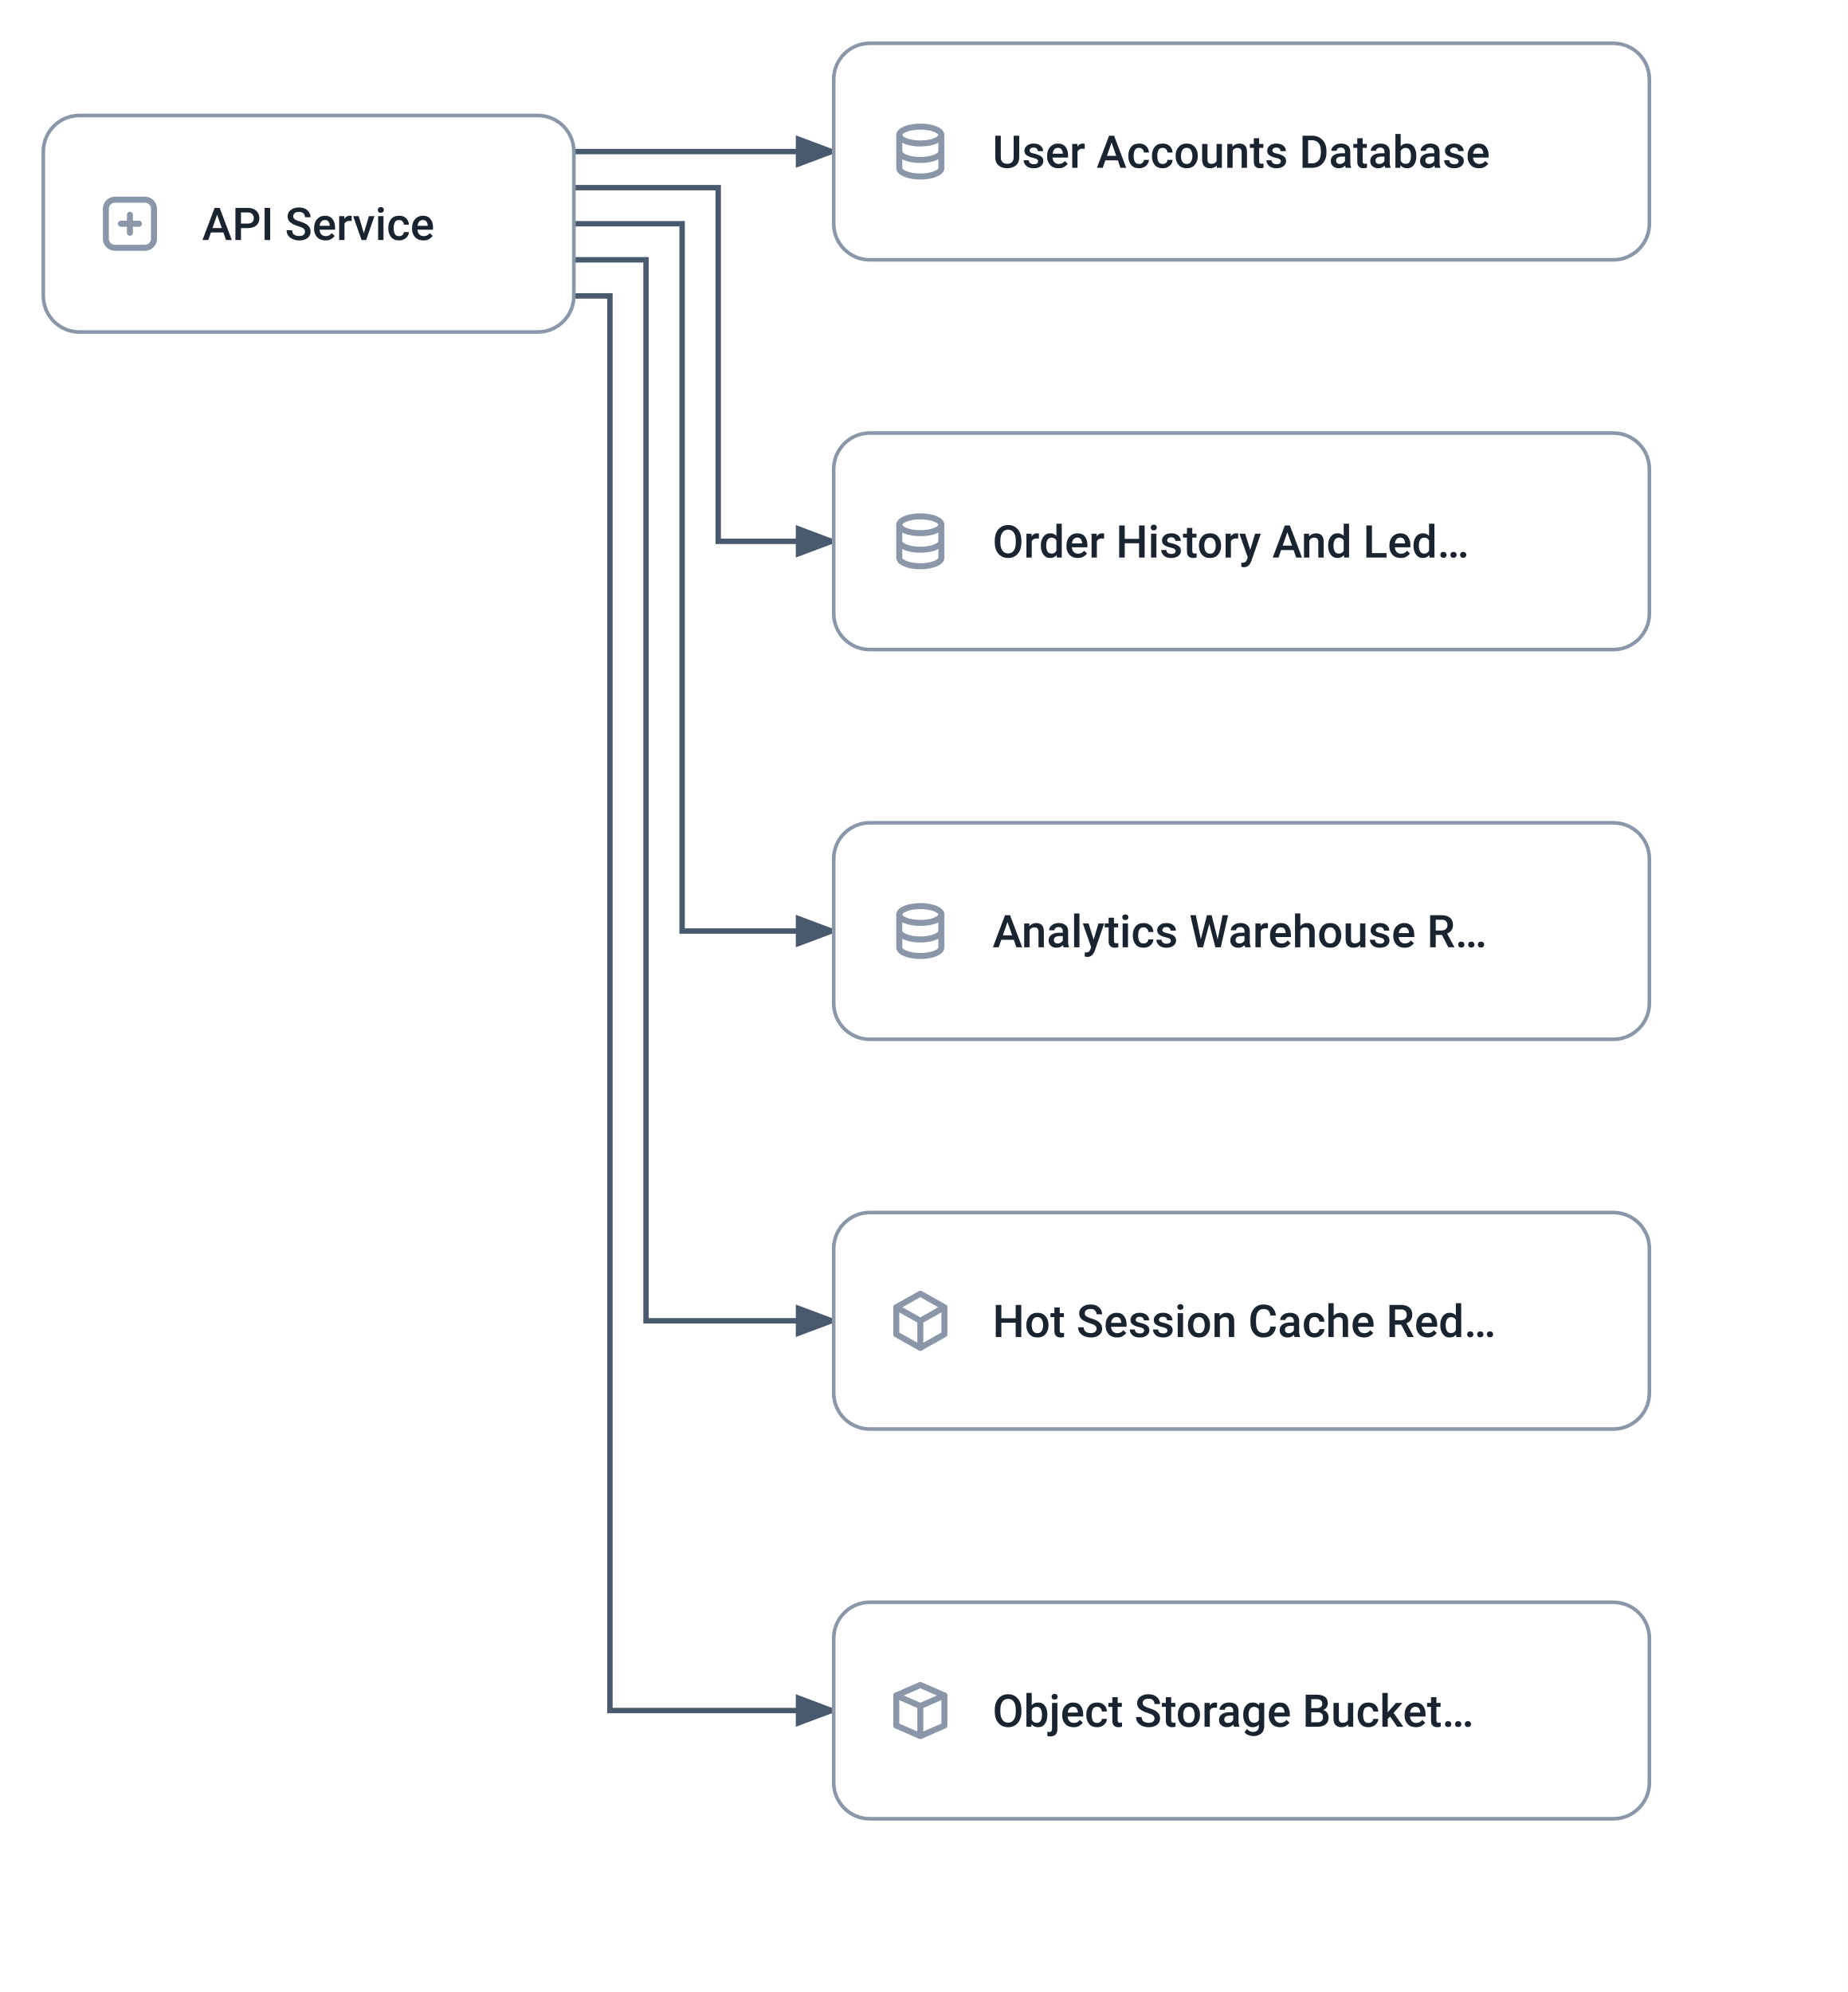
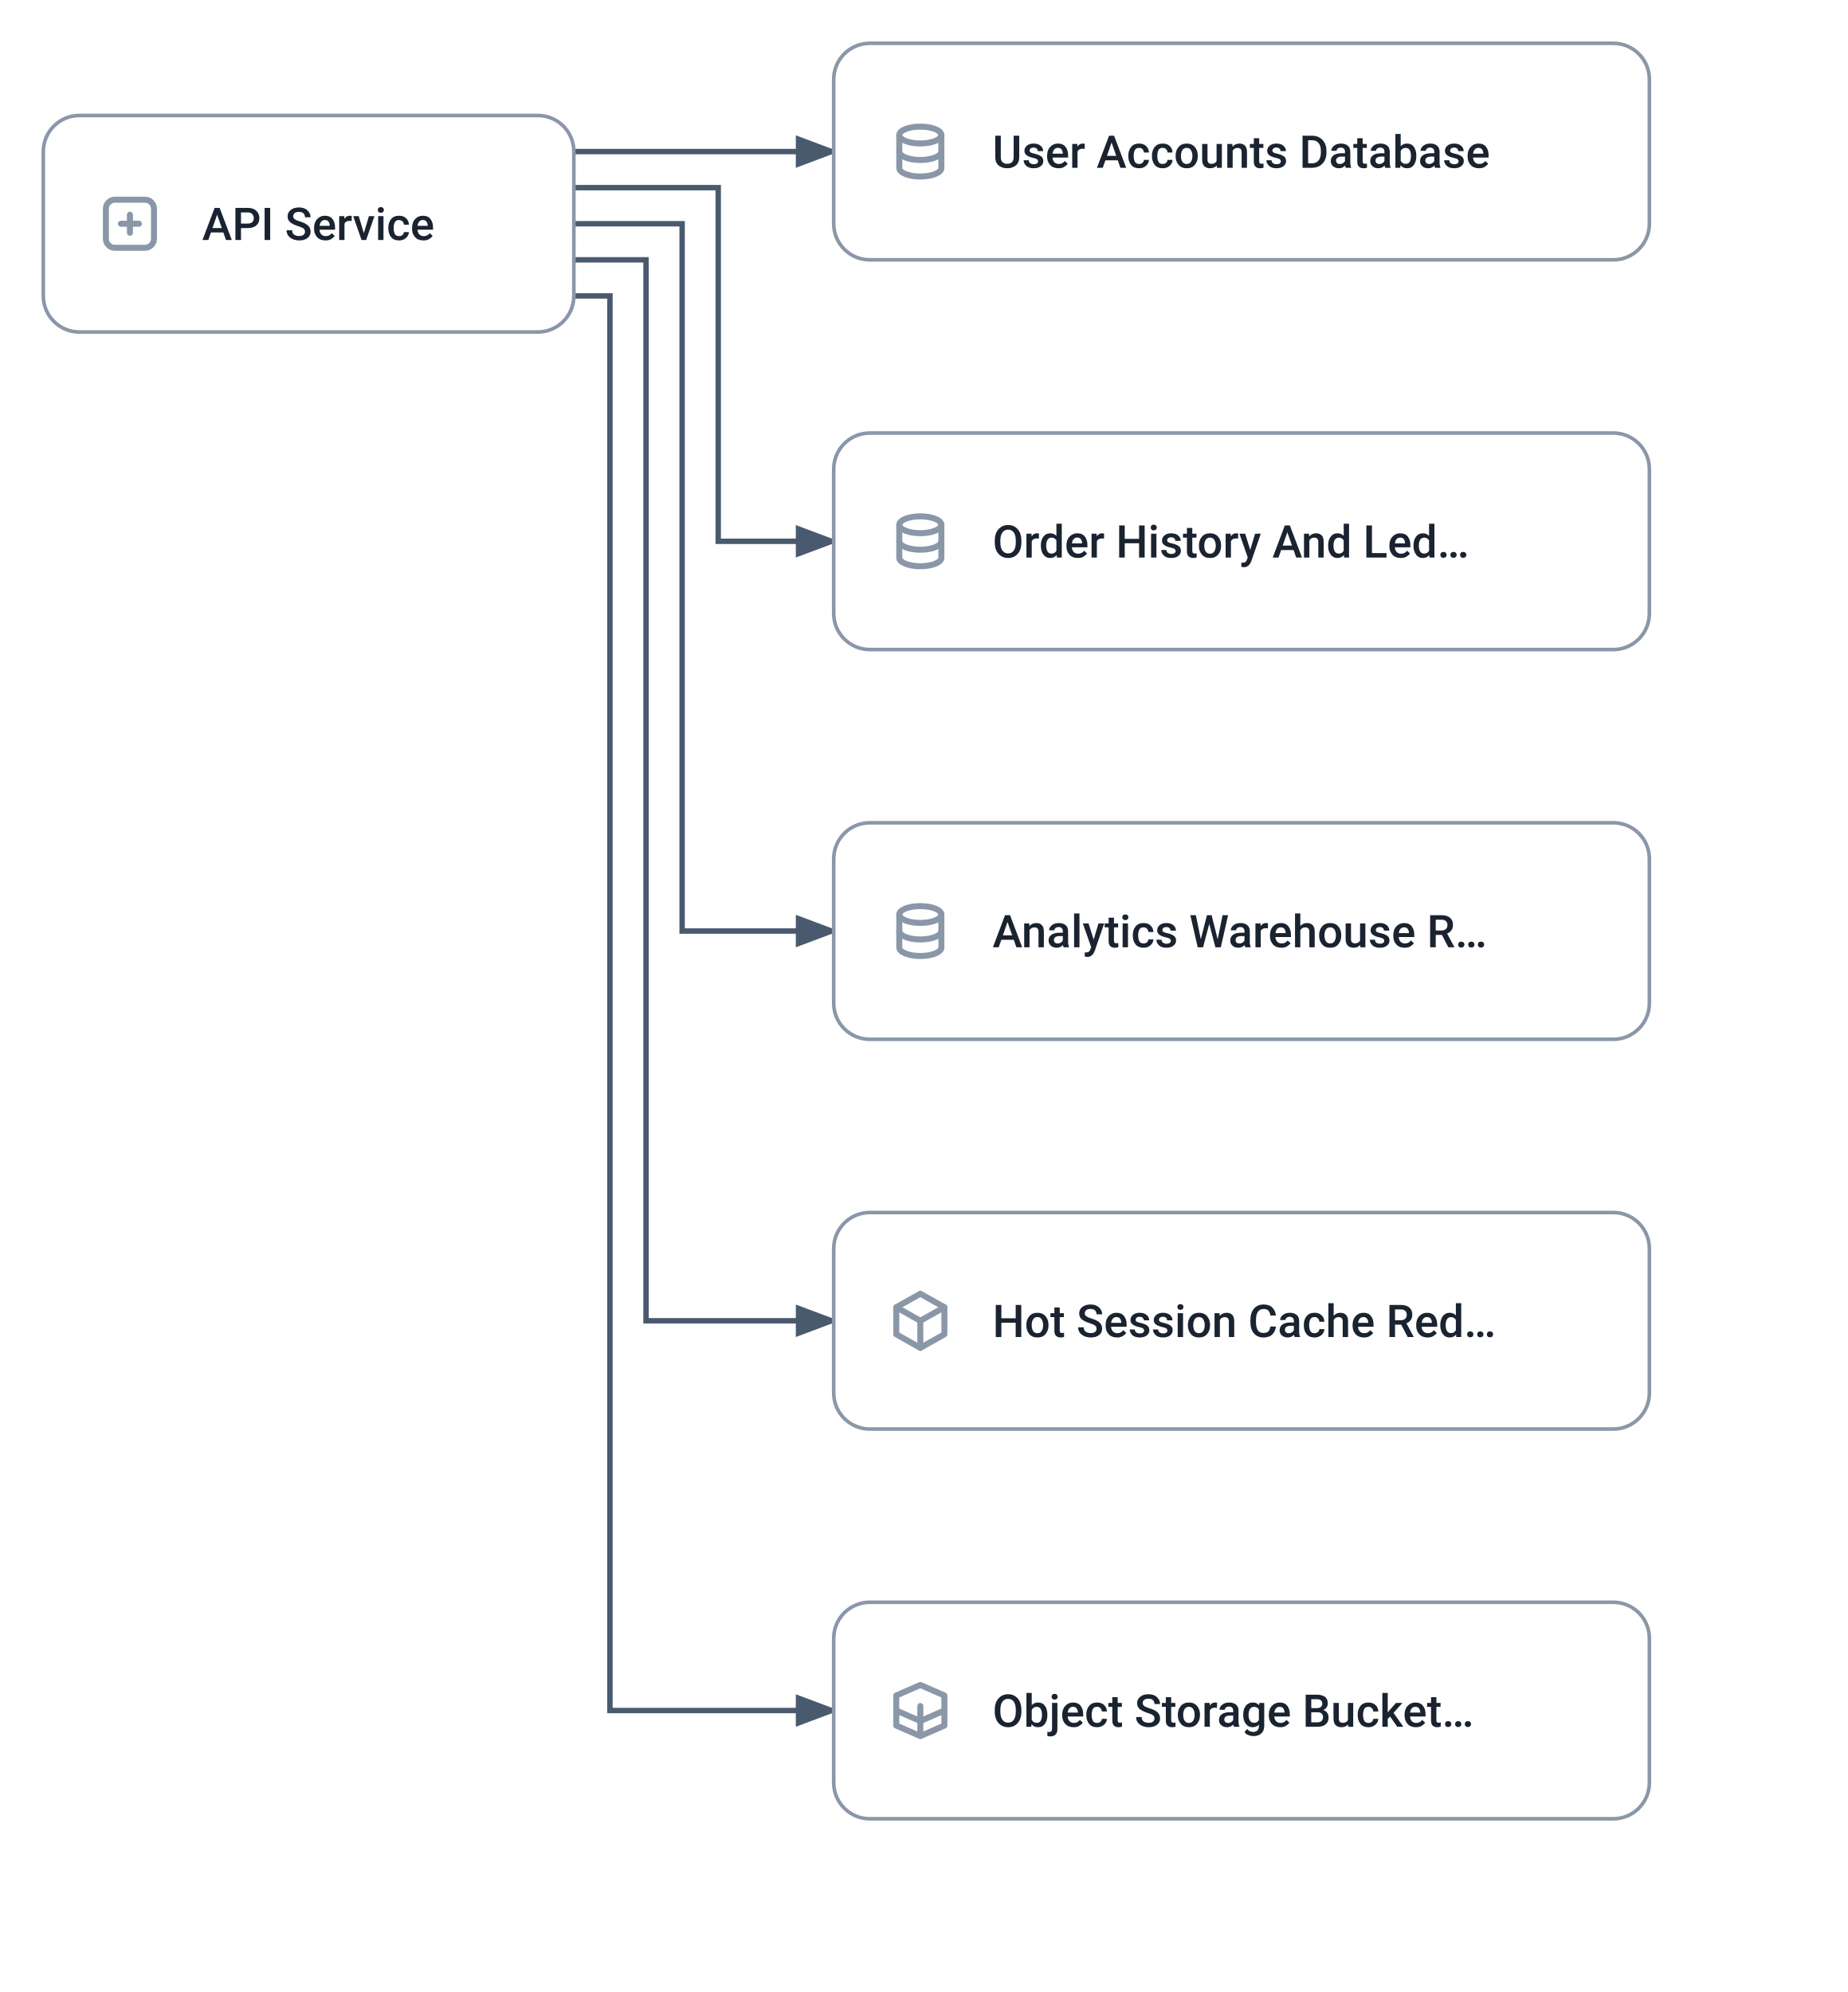
<svg xmlns="http://www.w3.org/2000/svg" width="512" height="552" viewBox="0 0 512 552" role="img">
  <rect width="512" height="552" fill="#FFFFFF" />
  <defs>
    <marker id="a-V2" viewBox="0 0 8 6" refX="7" refY="3" markerWidth="8" markerHeight="6" orient="auto-start-reverse">
      <polygon points="0,0 8,3 0,6" fill="#4A5A6E" />
    </marker>
  </defs>
  <path d="M159 42 L231 42" fill="none" stroke="#4A5A6E" stroke-width="1.5" marker-end="url(#a-V2)" />
  <path d="M159 52 L199 52 L199 150 L231 150" fill="none" stroke="#4A5A6E" stroke-width="1.5" marker-end="url(#a-V2)" />
  <path d="M159 62 L189 62 L189 258 L231 258" fill="none" stroke="#4A5A6E" stroke-width="1.5" marker-end="url(#a-V2)" />
  <path d="M159 72 L179 72 L179 366 L231 366" fill="none" stroke="#4A5A6E" stroke-width="1.5" marker-end="url(#a-V2)" />
  <path d="M159 82 L169 82 L169 474 L231 474" fill="none" stroke="#4A5A6E" stroke-width="1.5" marker-end="url(#a-V2)" />
  <g>
    <rect x="12" y="32" width="147" height="60" rx="10" fill="#FFFFFF" stroke="#8A97A8" stroke-width="1" />
    <g transform="translate(36,62) scale(0.833) translate(-12,-12)" color="#8A97A8">
      <g fill="none" stroke="currentColor" stroke-width="2" stroke-linecap="round" stroke-linejoin="round">
        <rect x="4" y="4" width="16" height="16" rx="3" />
        <path d="M9 12h6M12 9v6" />
      </g>
    </g>
    <text x="56" y="66.5" font-family="-apple-system,BlinkMacSystemFont,'Segoe UI',Roboto,Helvetica,Arial,'Noto Sans',sans-serif" font-size="12.5" font-weight="500" fill="#1A2330">API Service</text>
  </g>
  <g>
    <rect x="231" y="444" width="226" height="60" rx="10" fill="#FFFFFF" stroke="#8A97A8" stroke-width="1" />
    <g transform="translate(255,474) scale(0.833) translate(-12,-12)" color="#8A97A8">
      <g fill="none" stroke="currentColor" stroke-width="2" stroke-linecap="round" stroke-linejoin="round">
        <path d="M4 7l8-3.5L20 7v10l-8 3.5L4 17z" />
-         <path d="M4 7l8 3.5L20 7M12 10.5V20" />
+         <path d="M4 12l8 3.5L20 12M12 10.5V20" />
      </g>
    </g>
    <text x="275" y="478.5" font-family="-apple-system,BlinkMacSystemFont,'Segoe UI',Roboto,Helvetica,Arial,'Noto Sans',sans-serif" font-size="12.5" font-weight="500" fill="#1A2330">Object Storage Bucket…</text>
  </g>
  <g>
    <rect x="231" y="336" width="226" height="60" rx="10" fill="#FFFFFF" stroke="#8A97A8" stroke-width="1" />
    <g transform="translate(255,366) scale(0.833) translate(-12,-12)" color="#8A97A8">
      <g fill="none" stroke="currentColor" stroke-width="2" stroke-linecap="round" stroke-linejoin="round">
        <path d="M12 3l8 4.5v9L12 21l-8-4.5v-9z" />
        <path d="M12 12l8-4.5M12 12L4 7.5M12 12v9" />
      </g>
    </g>
    <text x="275" y="370.5" font-family="-apple-system,BlinkMacSystemFont,'Segoe UI',Roboto,Helvetica,Arial,'Noto Sans',sans-serif" font-size="12.5" font-weight="500" fill="#1A2330">Hot Session Cache Red…</text>
  </g>
  <g>
    <rect x="231" y="120" width="226" height="60" rx="10" fill="#FFFFFF" stroke="#8A97A8" stroke-width="1" />
    <g transform="translate(255,150) scale(0.833) translate(-12,-12)" color="#8A97A8">
      <g fill="none" stroke="currentColor" stroke-width="2" stroke-linecap="round" stroke-linejoin="round">
        <ellipse cx="12" cy="6.5" rx="7" ry="2.8" />
        <path d="M5 6.5v11c0 1.5 3.1 2.8 7 2.8s7-1.3 7-2.8v-11" />
        <path d="M5 12c0 1.5 3.1 2.8 7 2.8s7-1.3 7-2.8" />
      </g>
    </g>
    <text x="275" y="154.5" font-family="-apple-system,BlinkMacSystemFont,'Segoe UI',Roboto,Helvetica,Arial,'Noto Sans',sans-serif" font-size="12.5" font-weight="500" fill="#1A2330">Order History And Led…</text>
  </g>
  <g>
    <rect x="231" y="12" width="226" height="60" rx="10" fill="#FFFFFF" stroke="#8A97A8" stroke-width="1" />
    <g transform="translate(255,42) scale(0.833) translate(-12,-12)" color="#8A97A8">
      <g fill="none" stroke="currentColor" stroke-width="2" stroke-linecap="round" stroke-linejoin="round">
        <ellipse cx="12" cy="6.5" rx="7" ry="2.8" />
        <path d="M5 6.5v11c0 1.5 3.1 2.8 7 2.8s7-1.3 7-2.8v-11" />
        <path d="M5 12c0 1.5 3.1 2.8 7 2.8s7-1.3 7-2.8" />
      </g>
    </g>
    <text x="275" y="46.5" font-family="-apple-system,BlinkMacSystemFont,'Segoe UI',Roboto,Helvetica,Arial,'Noto Sans',sans-serif" font-size="12.5" font-weight="500" fill="#1A2330">User Accounts Database</text>
  </g>
  <g>
    <rect x="231" y="228" width="226" height="60" rx="10" fill="#FFFFFF" stroke="#8A97A8" stroke-width="1" />
    <g transform="translate(255,258) scale(0.833) translate(-12,-12)" color="#8A97A8">
      <g fill="none" stroke="currentColor" stroke-width="2" stroke-linecap="round" stroke-linejoin="round">
        <ellipse cx="12" cy="6.5" rx="7" ry="2.8" />
        <path d="M5 6.5v11c0 1.5 3.1 2.8 7 2.8s7-1.3 7-2.8v-11" />
        <path d="M5 12c0 1.5 3.1 2.8 7 2.8s7-1.3 7-2.8" />
      </g>
    </g>
    <text x="275" y="262.5" font-family="-apple-system,BlinkMacSystemFont,'Segoe UI',Roboto,Helvetica,Arial,'Noto Sans',sans-serif" font-size="12.5" font-weight="500" fill="#1A2330">Analytics Warehouse R…</text>
  </g>
</svg>
